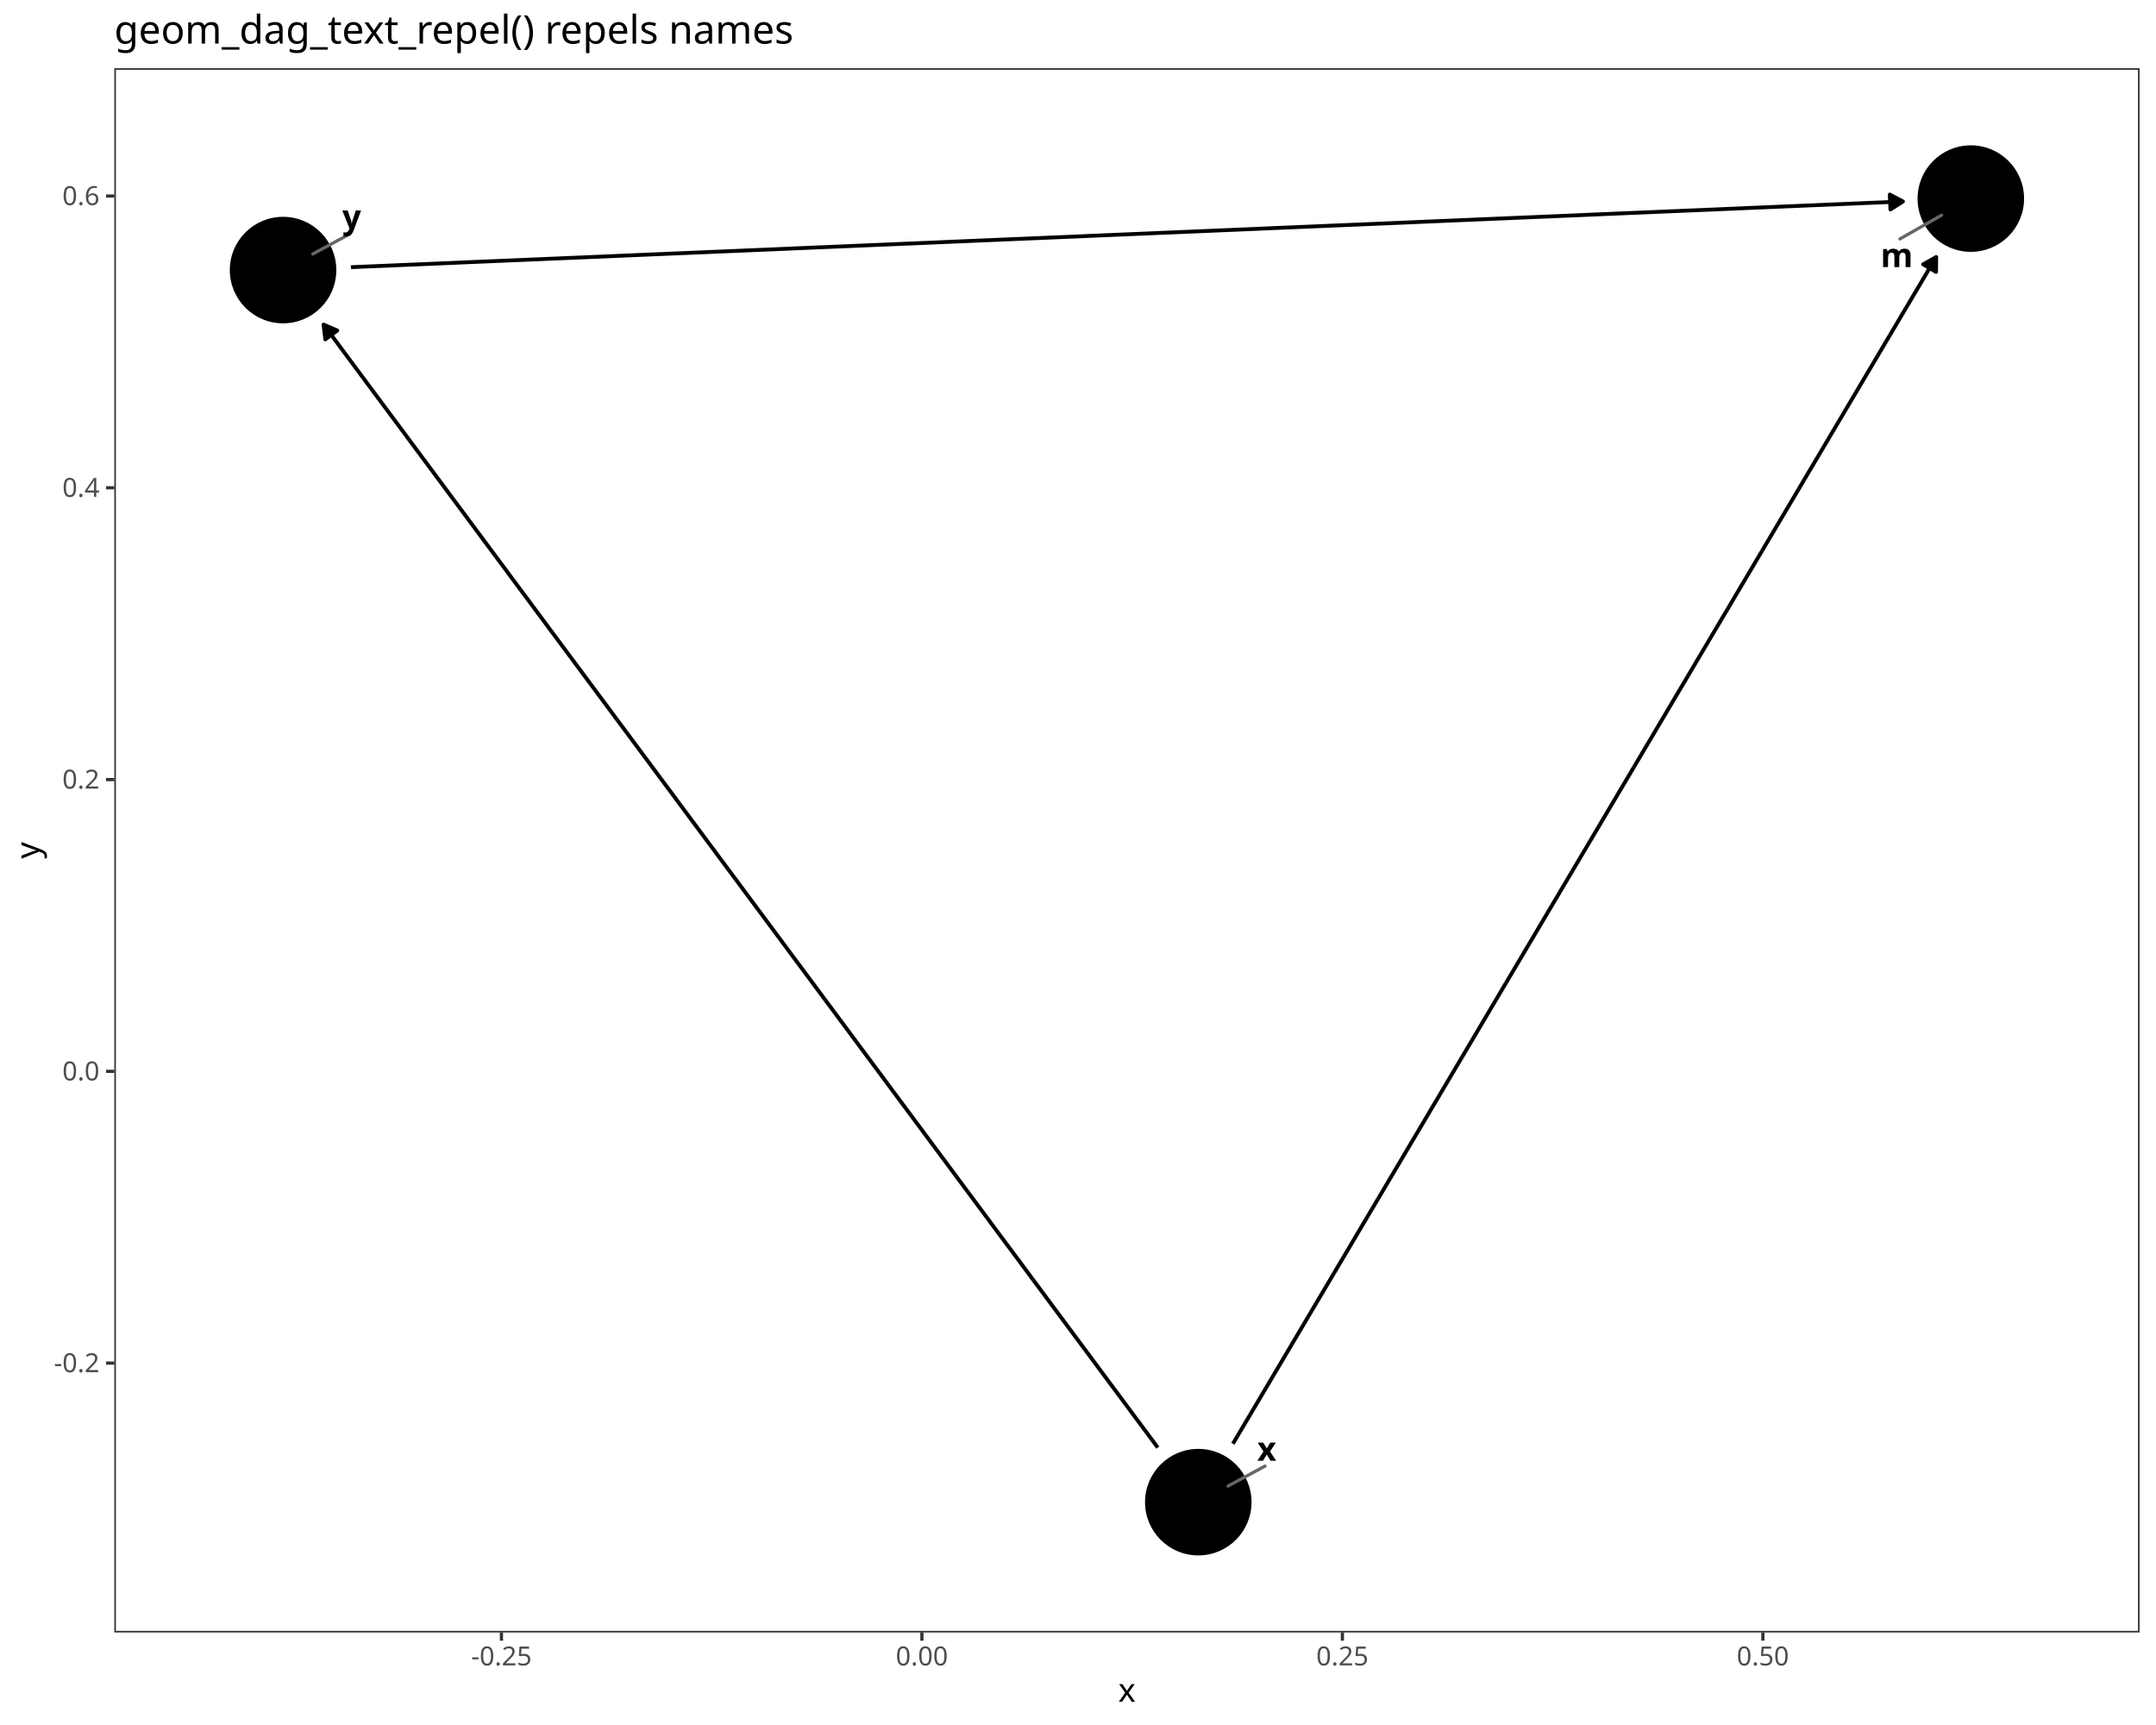
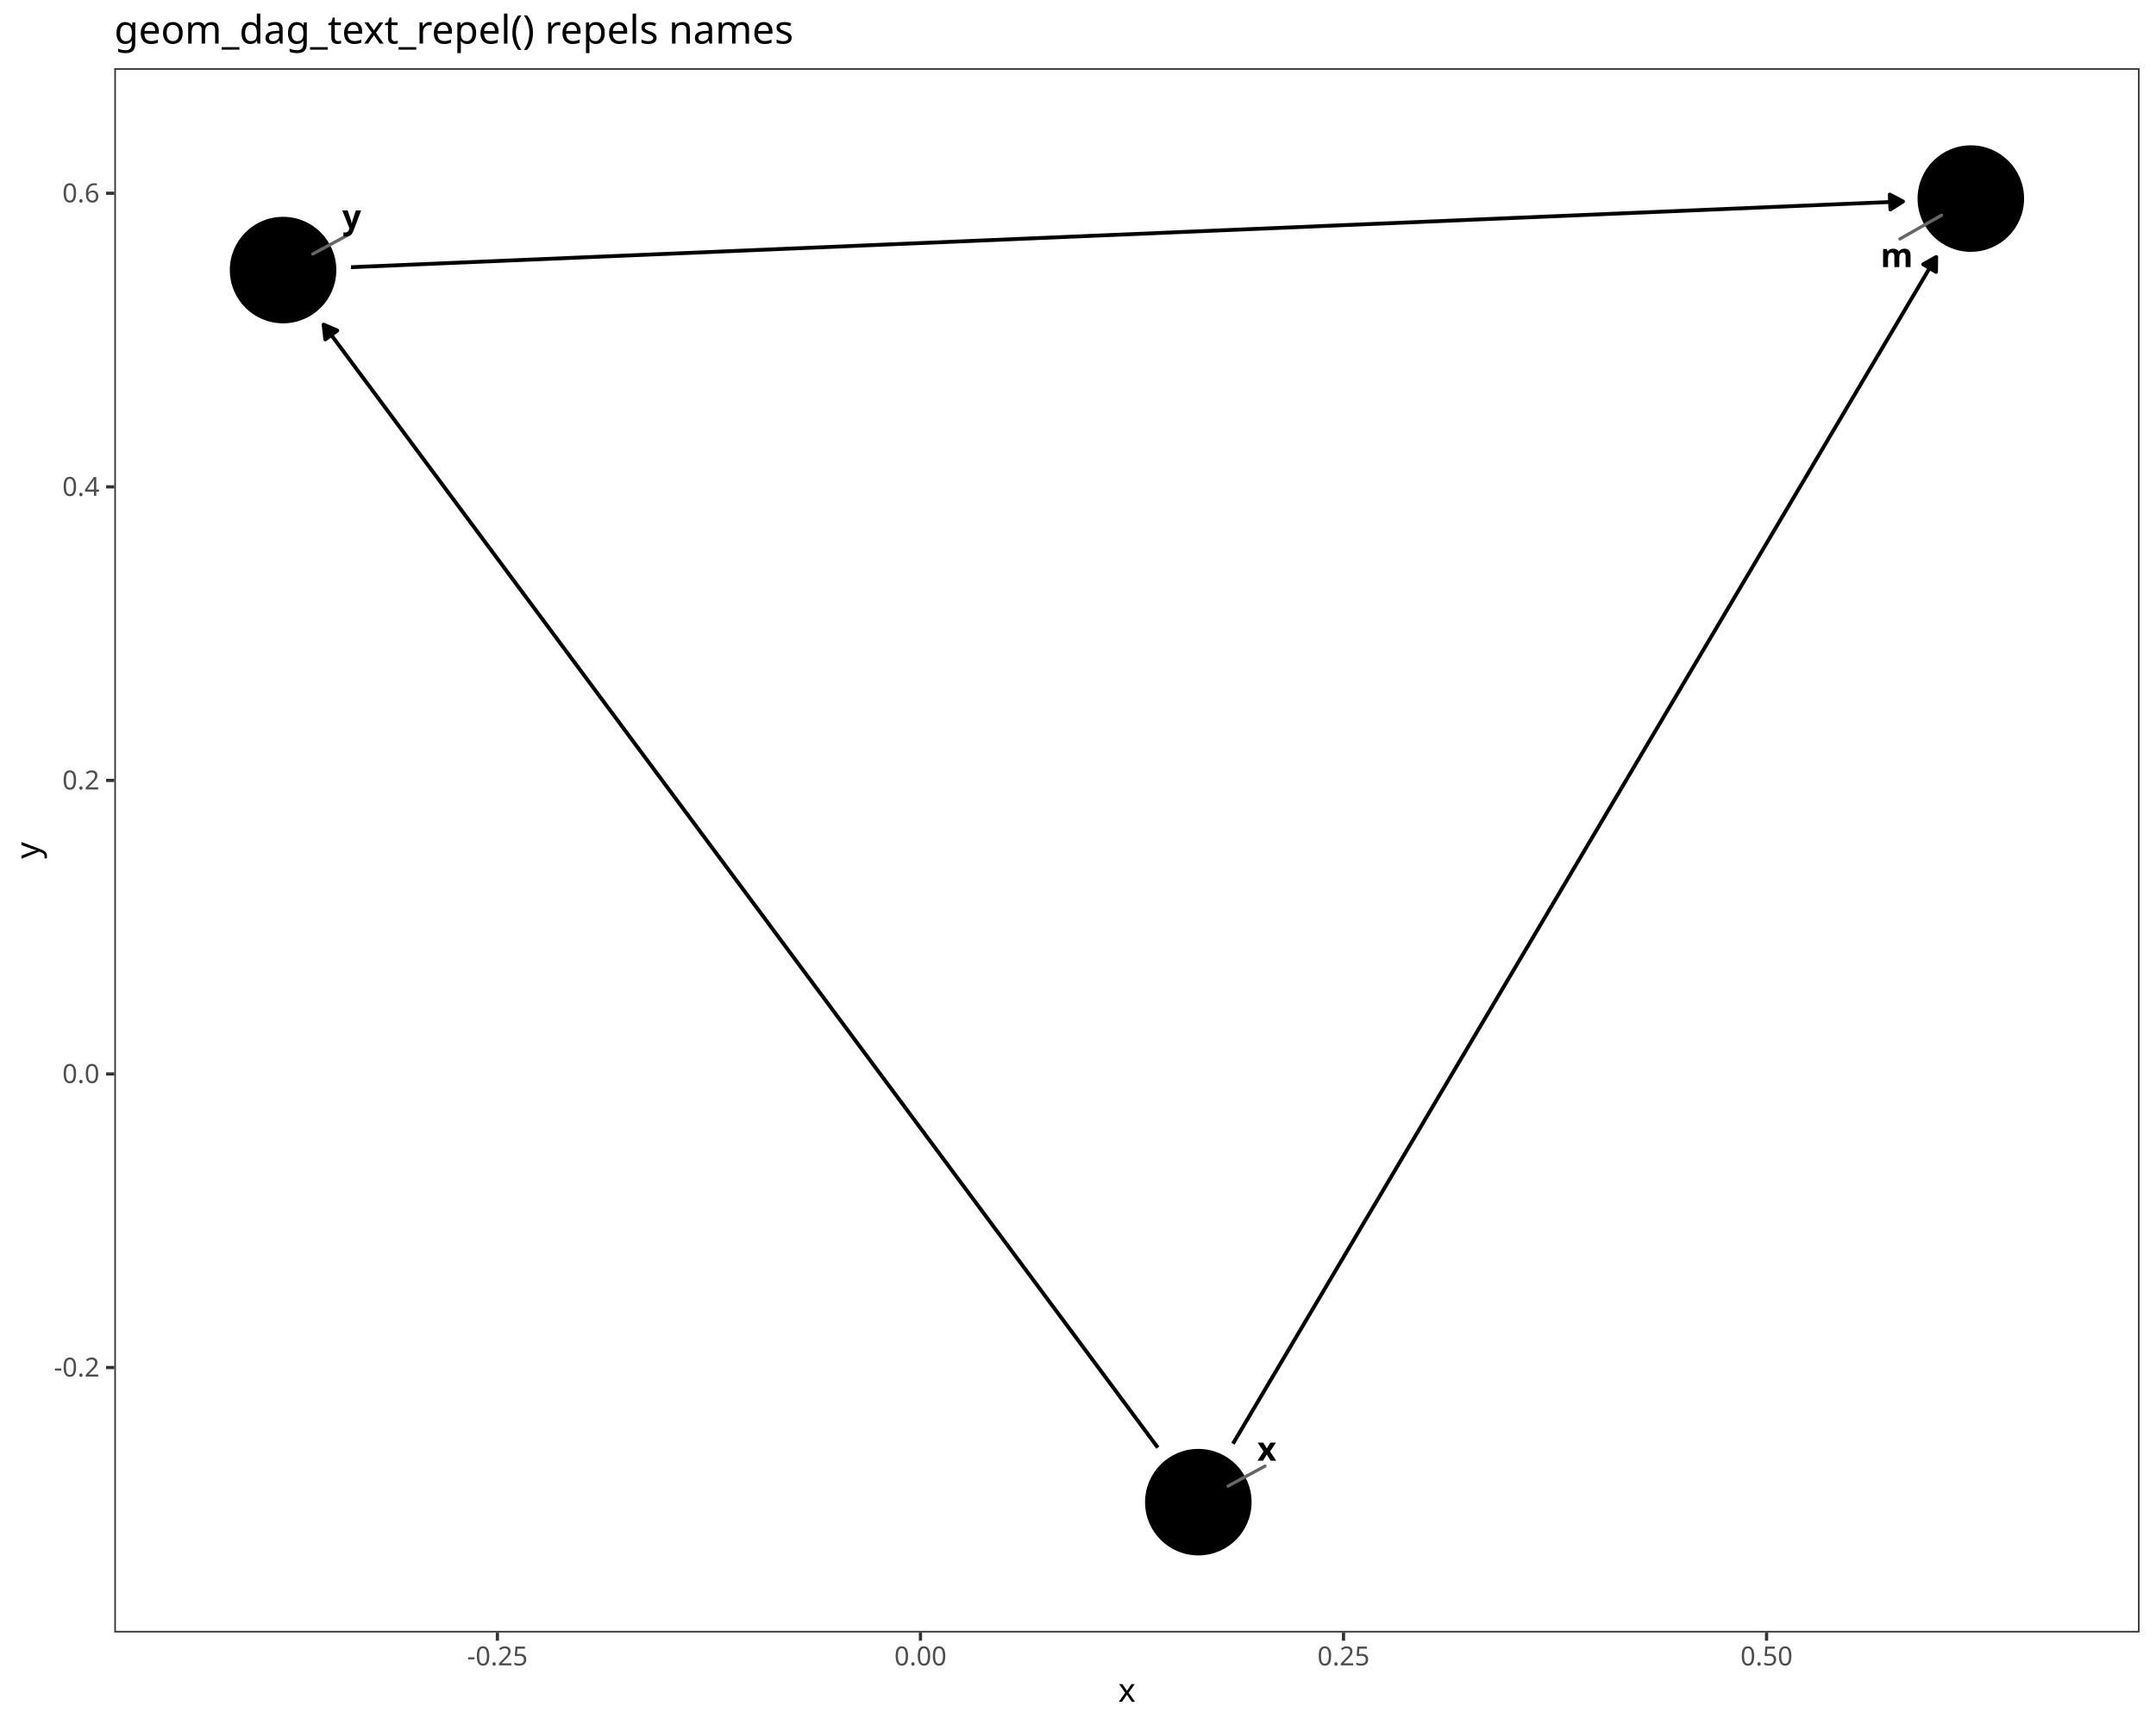
<svg xmlns="http://www.w3.org/2000/svg" class="svglite" data-engine-version="2.0" width="720.00pt" height="576.00pt" viewBox="0 0 720.00 576.00">
  <defs>
    <style type="text/css">
    .svglite line, .svglite polyline, .svglite polygon, .svglite path, .svglite rect, .svglite circle {
      fill: none;
      stroke: #000000;
      stroke-linecap: round;
      stroke-linejoin: round;
      stroke-miterlimit: 10.00;
    }
  </style>
  </defs>
  <rect width="100%" height="100%" style="stroke: none; fill: #FFFFFF;" />
  <defs>
    <clipPath id="cpMC4wMHw3MjAuMDB8MC4wMHw1NzYuMDA=">
      <rect x="0.00" y="0.00" width="720.00" height="576.00" />
    </clipPath>
  </defs>
  <g clip-path="url(#cpMC4wMHw3MjAuMDB8MC4wMHw1NzYuMDA=)">
    <rect x="0.00" y="0.00" width="720.00" height="576.00" style="stroke-width: 1.07; stroke: #FFFFFF; fill: #FFFFFF;" />
  </g>
  <defs>
    <clipPath id="cpMzguMTd8NzE0LjUyfDIyLjc4fDU0NS4xMQ==">
      <rect x="38.17" y="22.78" width="676.35" height="522.33" />
    </clipPath>
  </defs>
  <g clip-path="url(#cpMzguMTd8NzE0LjUyfDIyLjc4fDU0NS4xMQ==)">
    <rect x="38.17" y="22.78" width="676.35" height="522.33" style="stroke-width: 1.07; stroke: none; fill: #FFFFFF;" />
-     <polyline points="411.74,482.08 413.20,479.60 415.81,475.20 418.42,470.81 421.02,466.41 423.63,462.01 426.23,457.62 428.84,453.22 431.45,448.82 434.05,444.43 436.66,440.03 439.26,435.63 441.87,431.24 444.47,426.84 447.08,422.44 449.69,418.05 452.29,413.65 454.90,409.25 457.50,404.86 460.11,400.46 462.72,396.06 465.32,391.67 467.93,387.27 470.53,382.87 473.14,378.48 475.75,374.08 478.35,369.68 480.96,365.29 483.56,360.89 486.17,356.49 488.77,352.10 491.38,347.70 493.99,343.30 496.59,338.91 499.20,334.51 501.80,330.11 504.41,325.72 507.02,321.32 509.62,316.92 512.23,312.53 514.83,308.13 517.44,303.73 520.05,299.34 522.65,294.94 525.26,290.54 527.86,286.15 530.47,281.75 533.08,277.35 535.68,272.96 538.29,268.56 540.89,264.16 543.50,259.77 546.10,255.37 548.71,250.97 551.32,246.58 553.92,242.18 556.53,237.78 559.13,233.39 561.74,228.99 564.35,224.59 566.95,220.20 569.56,215.80 572.16,211.40 574.77,207.01 577.38,202.61 579.98,198.21 582.59,193.82 585.19,189.42 587.80,185.02 590.40,180.63 593.01,176.23 595.62,171.83 598.22,167.44 600.83,163.04 603.43,158.64 606.04,154.25 608.65,149.85 611.25,145.45 613.86,141.05 616.46,136.66 619.07,132.26 621.68,127.86 624.28,123.47 626.89,119.07 629.49,114.67 632.10,110.28 634.70,105.88 637.31,101.48 639.92,97.09 642.52,92.69 645.13,88.29 646.60,85.82 " style="stroke-width: 1.28; stroke-linecap: butt;" />
+     <polyline points="411.74,482.08 413.21,479.60 415.82,475.20 418.42,470.81 421.03,466.41 423.63,462.01 426.24,457.62 428.85,453.22 431.45,448.82 434.06,444.43 436.66,440.03 439.27,435.63 441.88,431.24 444.48,426.84 447.09,422.44 449.69,418.05 452.30,413.65 454.90,409.25 457.51,404.86 460.12,400.46 462.72,396.06 465.33,391.67 467.93,387.27 470.54,382.87 473.15,378.48 475.75,374.08 478.36,369.68 480.96,365.29 483.57,360.89 486.17,356.49 488.78,352.10 491.39,347.70 493.99,343.30 496.60,338.91 499.20,334.51 501.81,330.11 504.42,325.72 507.02,321.32 509.63,316.92 512.23,312.53 514.84,308.13 517.44,303.73 520.05,299.34 522.66,294.94 525.26,290.54 527.87,286.15 530.47,281.75 533.08,277.35 535.68,272.96 538.29,268.56 540.90,264.16 543.50,259.77 546.11,255.37 548.71,250.97 551.32,246.58 553.93,242.18 556.53,237.78 559.14,233.39 561.74,228.99 564.35,224.59 566.95,220.20 569.56,215.80 572.17,211.40 574.77,207.01 577.38,202.61 579.98,198.21 582.59,193.82 585.20,189.42 587.80,185.02 590.41,180.63 593.01,176.23 595.62,171.83 598.22,167.44 600.83,163.04 603.44,158.64 606.04,154.25 608.65,149.85 611.25,145.45 613.86,141.05 616.46,136.66 619.07,132.26 621.68,127.86 624.28,123.47 626.89,119.07 629.49,114.67 632.10,110.28 634.71,105.88 637.31,101.48 639.92,97.09 642.52,92.69 645.13,88.29 646.60,85.82 " style="stroke-width: 1.28; stroke-linecap: butt;" />
    <polygon points="646.54,90.80 646.60,85.82 642.25,88.26 " style="stroke-width: 1.28; stroke-linecap: butt; fill: #000000;" />
-     <polyline points="386.65,483.38 384.74,480.81 381.65,476.65 378.56,472.50 375.48,468.34 372.39,464.18 369.30,460.03 366.21,455.87 363.13,451.72 360.04,447.56 356.95,443.41 353.86,439.25 350.78,435.09 347.69,430.94 344.60,426.78 341.52,422.63 338.43,418.47 335.34,414.32 332.25,410.16 329.17,406.01 326.08,401.85 322.99,397.69 319.90,393.54 316.82,389.38 313.73,385.23 310.64,381.07 307.56,376.92 304.47,372.76 301.38,368.60 298.29,364.45 295.21,360.29 292.12,356.14 289.03,351.98 285.94,347.83 282.86,343.67 279.77,339.51 276.68,335.36 273.59,331.20 270.51,327.05 267.42,322.89 264.33,318.74 261.25,314.58 258.16,310.43 255.07,306.27 251.98,302.11 248.90,297.96 245.81,293.80 242.72,289.65 239.63,285.49 236.55,281.34 233.46,277.18 230.37,273.02 227.29,268.87 224.20,264.71 221.11,260.56 218.02,256.40 214.94,252.25 211.85,248.09 208.76,243.93 205.67,239.78 202.59,235.62 199.50,231.47 196.41,227.31 193.33,223.16 190.24,219.00 187.15,214.85 184.06,210.69 180.98,206.53 177.89,202.38 174.80,198.22 171.71,194.07 168.63,189.91 165.54,185.76 162.45,181.60 159.36,177.44 156.28,173.29 153.19,169.13 150.10,164.98 147.02,160.82 143.93,156.67 140.84,152.51 137.75,148.35 134.67,144.20 131.58,140.04 128.49,135.89 125.40,131.73 122.32,127.58 119.23,123.42 116.14,119.27 113.06,115.11 109.97,110.95 108.05,108.38 " style="stroke-width: 1.28; stroke-linecap: butt;" />
-     <polygon points="112.63,110.36 108.05,108.38 108.63,113.33 " style="stroke-width: 1.28; stroke-linecap: butt; fill: #000000;" />
-     <polyline points="117.19,89.22 117.30,89.21 123.00,88.97 128.69,88.73 134.38,88.49 140.08,88.25 145.77,88.01 151.46,87.77 157.16,87.52 162.85,87.28 168.54,87.04 174.24,86.80 179.93,86.56 185.62,86.32 191.32,86.08 197.01,85.84 202.70,85.60 208.40,85.35 214.09,85.11 219.78,84.87 225.47,84.63 231.17,84.39 236.86,84.15 242.55,83.91 248.25,83.67 253.94,83.43 259.63,83.19 265.33,82.94 271.02,82.70 276.71,82.46 282.41,82.22 288.10,81.98 293.79,81.74 299.49,81.50 305.18,81.26 310.87,81.02 316.57,80.77 322.26,80.53 327.95,80.29 333.65,80.05 339.34,79.81 345.03,79.57 350.73,79.33 356.42,79.09 362.11,78.85 367.80,78.60 373.50,78.36 379.19,78.12 384.88,77.88 390.58,77.64 396.27,77.40 401.96,77.16 407.66,76.92 413.35,76.68 419.04,76.44 424.74,76.19 430.43,75.95 436.12,75.71 441.82,75.47 447.51,75.23 453.20,74.99 458.90,74.75 464.59,74.51 470.28,74.27 475.98,74.02 481.67,73.78 487.36,73.54 493.06,73.30 498.75,73.06 504.44,72.82 510.13,72.58 515.83,72.34 521.52,72.10 527.21,71.86 532.91,71.61 538.60,71.37 544.29,71.13 549.99,70.89 555.68,70.65 561.37,70.41 567.07,70.17 572.76,69.93 578.45,69.69 584.15,69.44 589.84,69.20 595.53,68.96 601.23,68.72 606.92,68.48 612.61,68.24 618.31,68.00 624.00,67.76 629.69,67.52 635.39,67.28 635.50,67.27 " style="stroke-width: 1.28; stroke-linecap: butt;" />
+     <polyline points="386.66,483.38 384.75,480.81 381.66,476.65 378.57,472.50 375.48,468.34 372.40,464.18 369.31,460.03 366.22,455.87 363.13,451.72 360.05,447.56 356.96,443.41 353.87,439.25 350.78,435.10 347.70,430.94 344.61,426.78 341.52,422.63 338.43,418.47 335.35,414.32 332.26,410.16 329.17,406.01 326.09,401.85 323.00,397.70 319.91,393.54 316.82,389.38 313.74,385.23 310.65,381.07 307.56,376.92 304.47,372.76 301.39,368.61 298.30,364.45 295.21,360.30 292.12,356.14 289.04,351.98 285.95,347.83 282.86,343.67 279.77,339.52 276.69,335.36 273.60,331.21 270.51,327.05 267.42,322.90 264.34,318.74 261.25,314.58 258.16,310.43 255.08,306.27 251.99,302.12 248.90,297.96 245.81,293.81 242.73,289.65 239.64,285.50 236.55,281.34 233.46,277.18 230.38,273.03 227.29,268.87 224.20,264.72 221.11,260.56 218.03,256.41 214.94,252.25 211.85,248.10 208.76,243.94 205.68,239.78 202.59,235.63 199.50,231.47 196.42,227.32 193.33,223.16 190.24,219.01 187.15,214.85 184.07,210.70 180.98,206.54 177.89,202.38 174.80,198.23 171.72,194.07 168.63,189.92 165.54,185.76 162.45,181.61 159.37,177.45 156.28,173.30 153.19,169.14 150.10,164.98 147.02,160.83 143.93,156.67 140.84,152.52 137.75,148.36 134.67,144.21 131.58,140.05 128.49,135.89 125.41,131.74 122.32,127.58 119.23,123.43 116.14,119.27 113.06,115.12 109.97,110.96 108.06,108.39 " style="stroke-width: 1.28; stroke-linecap: butt;" />
+     <polygon points="112.63,110.36 108.06,108.39 108.63,113.34 " style="stroke-width: 1.28; stroke-linecap: butt; fill: #000000;" />
+     <polyline points="117.19,89.22 117.30,89.22 123.00,88.98 128.69,88.74 134.38,88.50 140.08,88.25 145.77,88.01 151.46,87.77 157.16,87.53 162.85,87.29 168.54,87.05 174.24,86.81 179.93,86.57 185.62,86.33 191.32,86.08 197.01,85.84 202.70,85.60 208.40,85.36 214.09,85.12 219.78,84.88 225.47,84.64 231.17,84.40 236.86,84.16 242.55,83.91 248.25,83.67 253.94,83.43 259.63,83.19 265.33,82.95 271.02,82.71 276.71,82.47 282.41,82.23 288.10,81.98 293.79,81.74 299.49,81.50 305.18,81.26 310.87,81.02 316.57,80.78 322.26,80.54 327.95,80.30 333.65,80.06 339.34,79.81 345.03,79.57 350.73,79.33 356.42,79.09 362.11,78.85 367.80,78.61 373.50,78.37 379.19,78.13 384.88,77.89 390.58,77.64 396.27,77.40 401.96,77.16 407.66,76.92 413.35,76.68 419.04,76.44 424.74,76.20 430.43,75.96 436.12,75.72 441.82,75.47 447.51,75.23 453.20,74.99 458.90,74.75 464.59,74.51 470.28,74.27 475.98,74.03 481.67,73.79 487.36,73.55 493.06,73.30 498.75,73.06 504.44,72.82 510.13,72.58 515.83,72.34 521.52,72.10 527.21,71.86 532.91,71.62 538.60,71.37 544.29,71.13 549.99,70.89 555.68,70.65 561.37,70.41 567.07,70.17 572.76,69.93 578.45,69.69 584.15,69.45 589.84,69.20 595.53,68.96 601.23,68.72 606.92,68.48 612.61,68.24 618.31,68.00 624.00,67.76 629.69,67.52 635.39,67.28 635.50,67.27 " style="stroke-width: 1.28; stroke-linecap: butt;" />
    <polygon points="631.30,69.94 635.50,67.27 631.09,64.96 " style="stroke-width: 1.28; stroke-linecap: butt; fill: #000000;" />
    <circle cx="658.16" cy="66.31" r="17.43" style="stroke-width: 0.71; fill: #000000;" />
-     <circle cx="400.17" cy="501.59" r="17.43" style="stroke-width: 0.71; fill: #000000;" />
+     <circle cx="400.18" cy="501.59" r="17.43" style="stroke-width: 0.71; fill: #000000;" />
    <circle cx="94.53" cy="90.18" r="17.43" style="stroke-width: 0.71; fill: #000000;" />
    <line x1="634.48" y1="79.78" x2="648.40" y2="71.86" style="stroke-width: 1.07; stroke: #666666;" />
-     <line x1="422.44" y1="489.55" x2="410.10" y2="496.22" style="stroke-width: 1.07; stroke: #666666;" />
-     <line x1="116.85" y1="78.10" x2="104.46" y2="84.81" style="stroke-width: 1.07; stroke: #666666;" />
+     <line x1="422.45" y1="489.55" x2="410.11" y2="496.22" style="stroke-width: 1.07; stroke: #666666;" />
+     <line x1="116.85" y1="78.11" x2="104.46" y2="84.81" style="stroke-width: 1.07; stroke: #666666;" />
    <text x="633.43" y="89.18" text-anchor="middle" style="font-size: 11.04px; font-weight: bold; font-family: sans;" textLength="9.20px" lengthAdjust="spacingAndGlyphs">m</text>
-     <text x="423.04" y="487.75" text-anchor="middle" style="font-size: 11.04px; font-weight: bold; font-family: sans;" textLength="5.52px" lengthAdjust="spacingAndGlyphs">x</text>
-     <text x="117.45" y="76.30" text-anchor="middle" style="font-size: 11.04px; font-weight: bold; font-family: sans;" textLength="5.52px" lengthAdjust="spacingAndGlyphs">y</text>
+     <text x="423.05" y="487.75" text-anchor="middle" style="font-size: 11.04px; font-weight: bold; font-family: sans;" textLength="5.52px" lengthAdjust="spacingAndGlyphs">x</text>
+     <text x="117.45" y="76.31" text-anchor="middle" style="font-size: 11.04px; font-weight: bold; font-family: sans;" textLength="5.52px" lengthAdjust="spacingAndGlyphs">y</text>
    <rect x="38.17" y="22.78" width="676.35" height="522.33" style="stroke-width: 1.07; stroke: #333333;" />
  </g>
  <g clip-path="url(#cpMC4wMHw3MjAuMDB8MC4wMHw1NzYuMDA=)">
-     <text x="33.24" y="458.19" text-anchor="end" style="font-size: 8.80px; fill: #4D4D4D; font-family: sans;" textLength="15.16px" lengthAdjust="spacingAndGlyphs">-0.2</text>
-     <text x="33.24" y="360.76" text-anchor="end" style="font-size: 8.80px; fill: #4D4D4D; font-family: sans;" textLength="12.23px" lengthAdjust="spacingAndGlyphs">0.0</text>
-     <text x="33.24" y="263.33" text-anchor="end" style="font-size: 8.80px; fill: #4D4D4D; font-family: sans;" textLength="12.23px" lengthAdjust="spacingAndGlyphs">0.2</text>
-     <text x="33.24" y="165.91" text-anchor="end" style="font-size: 8.80px; fill: #4D4D4D; font-family: sans;" textLength="12.23px" lengthAdjust="spacingAndGlyphs">0.4</text>
-     <text x="33.24" y="68.48" text-anchor="end" style="font-size: 8.80px; fill: #4D4D4D; font-family: sans;" textLength="12.23px" lengthAdjust="spacingAndGlyphs">0.6</text>
-     <polyline points="35.43,455.16 38.17,455.16 " style="stroke-width: 1.07; stroke: #333333; stroke-linecap: butt;" />
-     <polyline points="35.43,357.74 38.17,357.74 " style="stroke-width: 1.07; stroke: #333333; stroke-linecap: butt;" />
-     <polyline points="35.43,260.31 38.17,260.31 " style="stroke-width: 1.07; stroke: #333333; stroke-linecap: butt;" />
-     <polyline points="35.43,162.88 38.17,162.88 " style="stroke-width: 1.07; stroke: #333333; stroke-linecap: butt;" />
-     <polyline points="35.43,65.45 38.17,65.45 " style="stroke-width: 1.07; stroke: #333333; stroke-linecap: butt;" />
-     <polyline points="167.46,547.85 167.46,545.11 " style="stroke-width: 1.07; stroke: #333333; stroke-linecap: butt;" />
-     <polyline points="307.87,547.85 307.87,545.11 " style="stroke-width: 1.07; stroke: #333333; stroke-linecap: butt;" />
-     <polyline points="448.29,547.85 448.29,545.11 " style="stroke-width: 1.07; stroke: #333333; stroke-linecap: butt;" />
-     <polyline points="588.71,547.85 588.71,545.11 " style="stroke-width: 1.07; stroke: #333333; stroke-linecap: butt;" />
-     <text x="167.46" y="556.10" text-anchor="middle" style="font-size: 8.80px; fill: #4D4D4D; font-family: sans;" textLength="20.06px" lengthAdjust="spacingAndGlyphs">-0.25</text>
-     <text x="307.87" y="556.10" text-anchor="middle" style="font-size: 8.80px; fill: #4D4D4D; font-family: sans;" textLength="17.13px" lengthAdjust="spacingAndGlyphs">0.00</text>
-     <text x="448.29" y="556.10" text-anchor="middle" style="font-size: 8.80px; fill: #4D4D4D; font-family: sans;" textLength="17.13px" lengthAdjust="spacingAndGlyphs">0.25</text>
-     <text x="588.71" y="556.10" text-anchor="middle" style="font-size: 8.80px; fill: #4D4D4D; font-family: sans;" textLength="17.13px" lengthAdjust="spacingAndGlyphs">0.50</text>
+     <text x="33.24" y="459.66" text-anchor="end" style="font-size: 8.80px; fill: #4D4D4D; font-family: sans;" textLength="15.16px" lengthAdjust="spacingAndGlyphs">-0.2</text>
+     <text x="33.24" y="361.63" text-anchor="end" style="font-size: 8.80px; fill: #4D4D4D; font-family: sans;" textLength="12.23px" lengthAdjust="spacingAndGlyphs">0.0</text>
+     <text x="33.24" y="263.61" text-anchor="end" style="font-size: 8.80px; fill: #4D4D4D; font-family: sans;" textLength="12.23px" lengthAdjust="spacingAndGlyphs">0.2</text>
+     <text x="33.24" y="165.59" text-anchor="end" style="font-size: 8.80px; fill: #4D4D4D; font-family: sans;" textLength="12.23px" lengthAdjust="spacingAndGlyphs">0.4</text>
+     <text x="33.24" y="67.56" text-anchor="end" style="font-size: 8.80px; fill: #4D4D4D; font-family: sans;" textLength="12.23px" lengthAdjust="spacingAndGlyphs">0.6</text>
+     <polyline points="35.43,456.63 38.17,456.63 " style="stroke-width: 1.07; stroke: #333333; stroke-linecap: butt;" />
+     <polyline points="35.43,358.61 38.17,358.61 " style="stroke-width: 1.07; stroke: #333333; stroke-linecap: butt;" />
+     <polyline points="35.43,260.58 38.17,260.58 " style="stroke-width: 1.07; stroke: #333333; stroke-linecap: butt;" />
+     <polyline points="35.43,162.56 38.17,162.56 " style="stroke-width: 1.07; stroke: #333333; stroke-linecap: butt;" />
+     <polyline points="35.43,64.53 38.17,64.53 " style="stroke-width: 1.07; stroke: #333333; stroke-linecap: butt;" />
+     <polyline points="166.11,547.85 166.11,545.11 " style="stroke-width: 1.07; stroke: #333333; stroke-linecap: butt;" />
+     <polyline points="307.39,547.85 307.39,545.11 " style="stroke-width: 1.07; stroke: #333333; stroke-linecap: butt;" />
+     <polyline points="448.67,547.85 448.67,545.11 " style="stroke-width: 1.07; stroke: #333333; stroke-linecap: butt;" />
+     <polyline points="589.95,547.85 589.95,545.11 " style="stroke-width: 1.07; stroke: #333333; stroke-linecap: butt;" />
+     <text x="166.11" y="556.10" text-anchor="middle" style="font-size: 8.80px; fill: #4D4D4D; font-family: sans;" textLength="20.06px" lengthAdjust="spacingAndGlyphs">-0.25</text>
+     <text x="307.39" y="556.10" text-anchor="middle" style="font-size: 8.80px; fill: #4D4D4D; font-family: sans;" textLength="17.13px" lengthAdjust="spacingAndGlyphs">0.00</text>
+     <text x="448.67" y="556.10" text-anchor="middle" style="font-size: 8.80px; fill: #4D4D4D; font-family: sans;" textLength="17.13px" lengthAdjust="spacingAndGlyphs">0.25</text>
+     <text x="589.95" y="556.10" text-anchor="middle" style="font-size: 8.80px; fill: #4D4D4D; font-family: sans;" textLength="17.13px" lengthAdjust="spacingAndGlyphs">0.50</text>
    <text x="376.34" y="568.24" text-anchor="middle" style="font-size: 11.00px; font-family: sans;" textLength="5.50px" lengthAdjust="spacingAndGlyphs">x</text>
    <text transform="translate(13.05,283.95) rotate(-90)" text-anchor="middle" style="font-size: 11.00px; font-family: sans;" textLength="5.50px" lengthAdjust="spacingAndGlyphs">y</text>
    <text x="38.17" y="14.56" style="font-size: 13.20px; font-family: sans;" textLength="219.42px" lengthAdjust="spacingAndGlyphs">geom_dag_text_repel() repels names</text>
  </g>
</svg>
